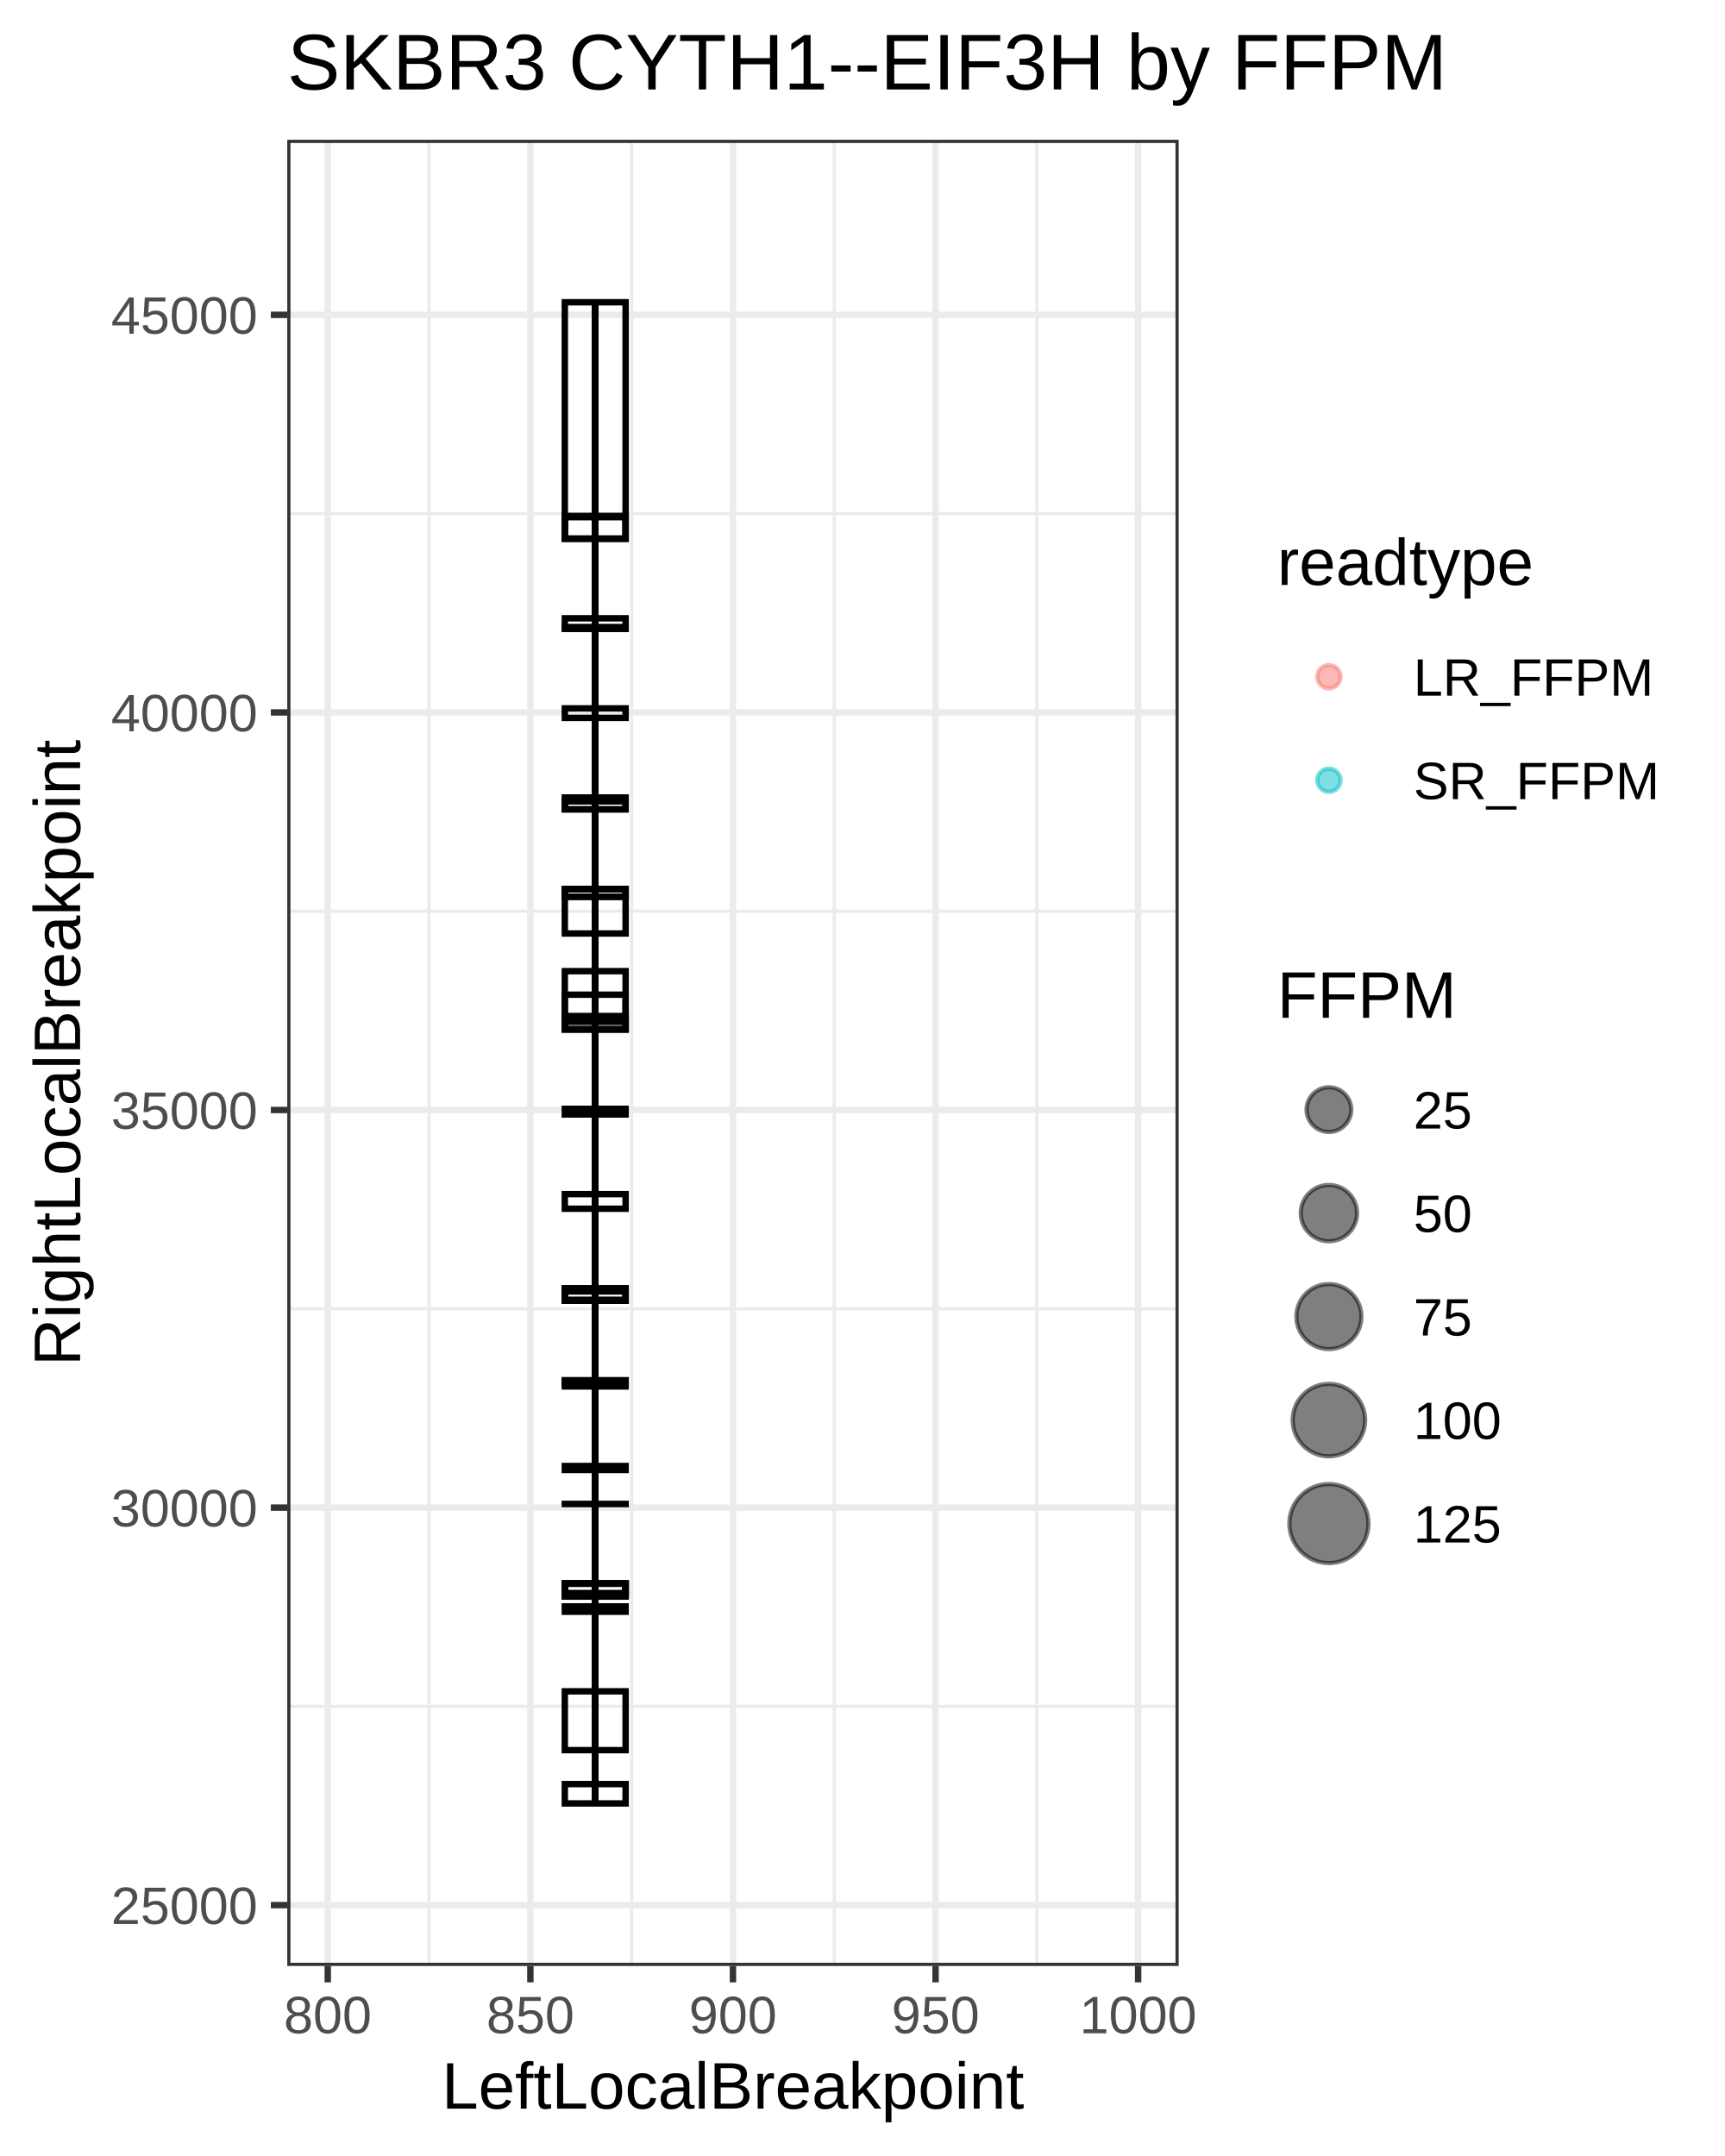
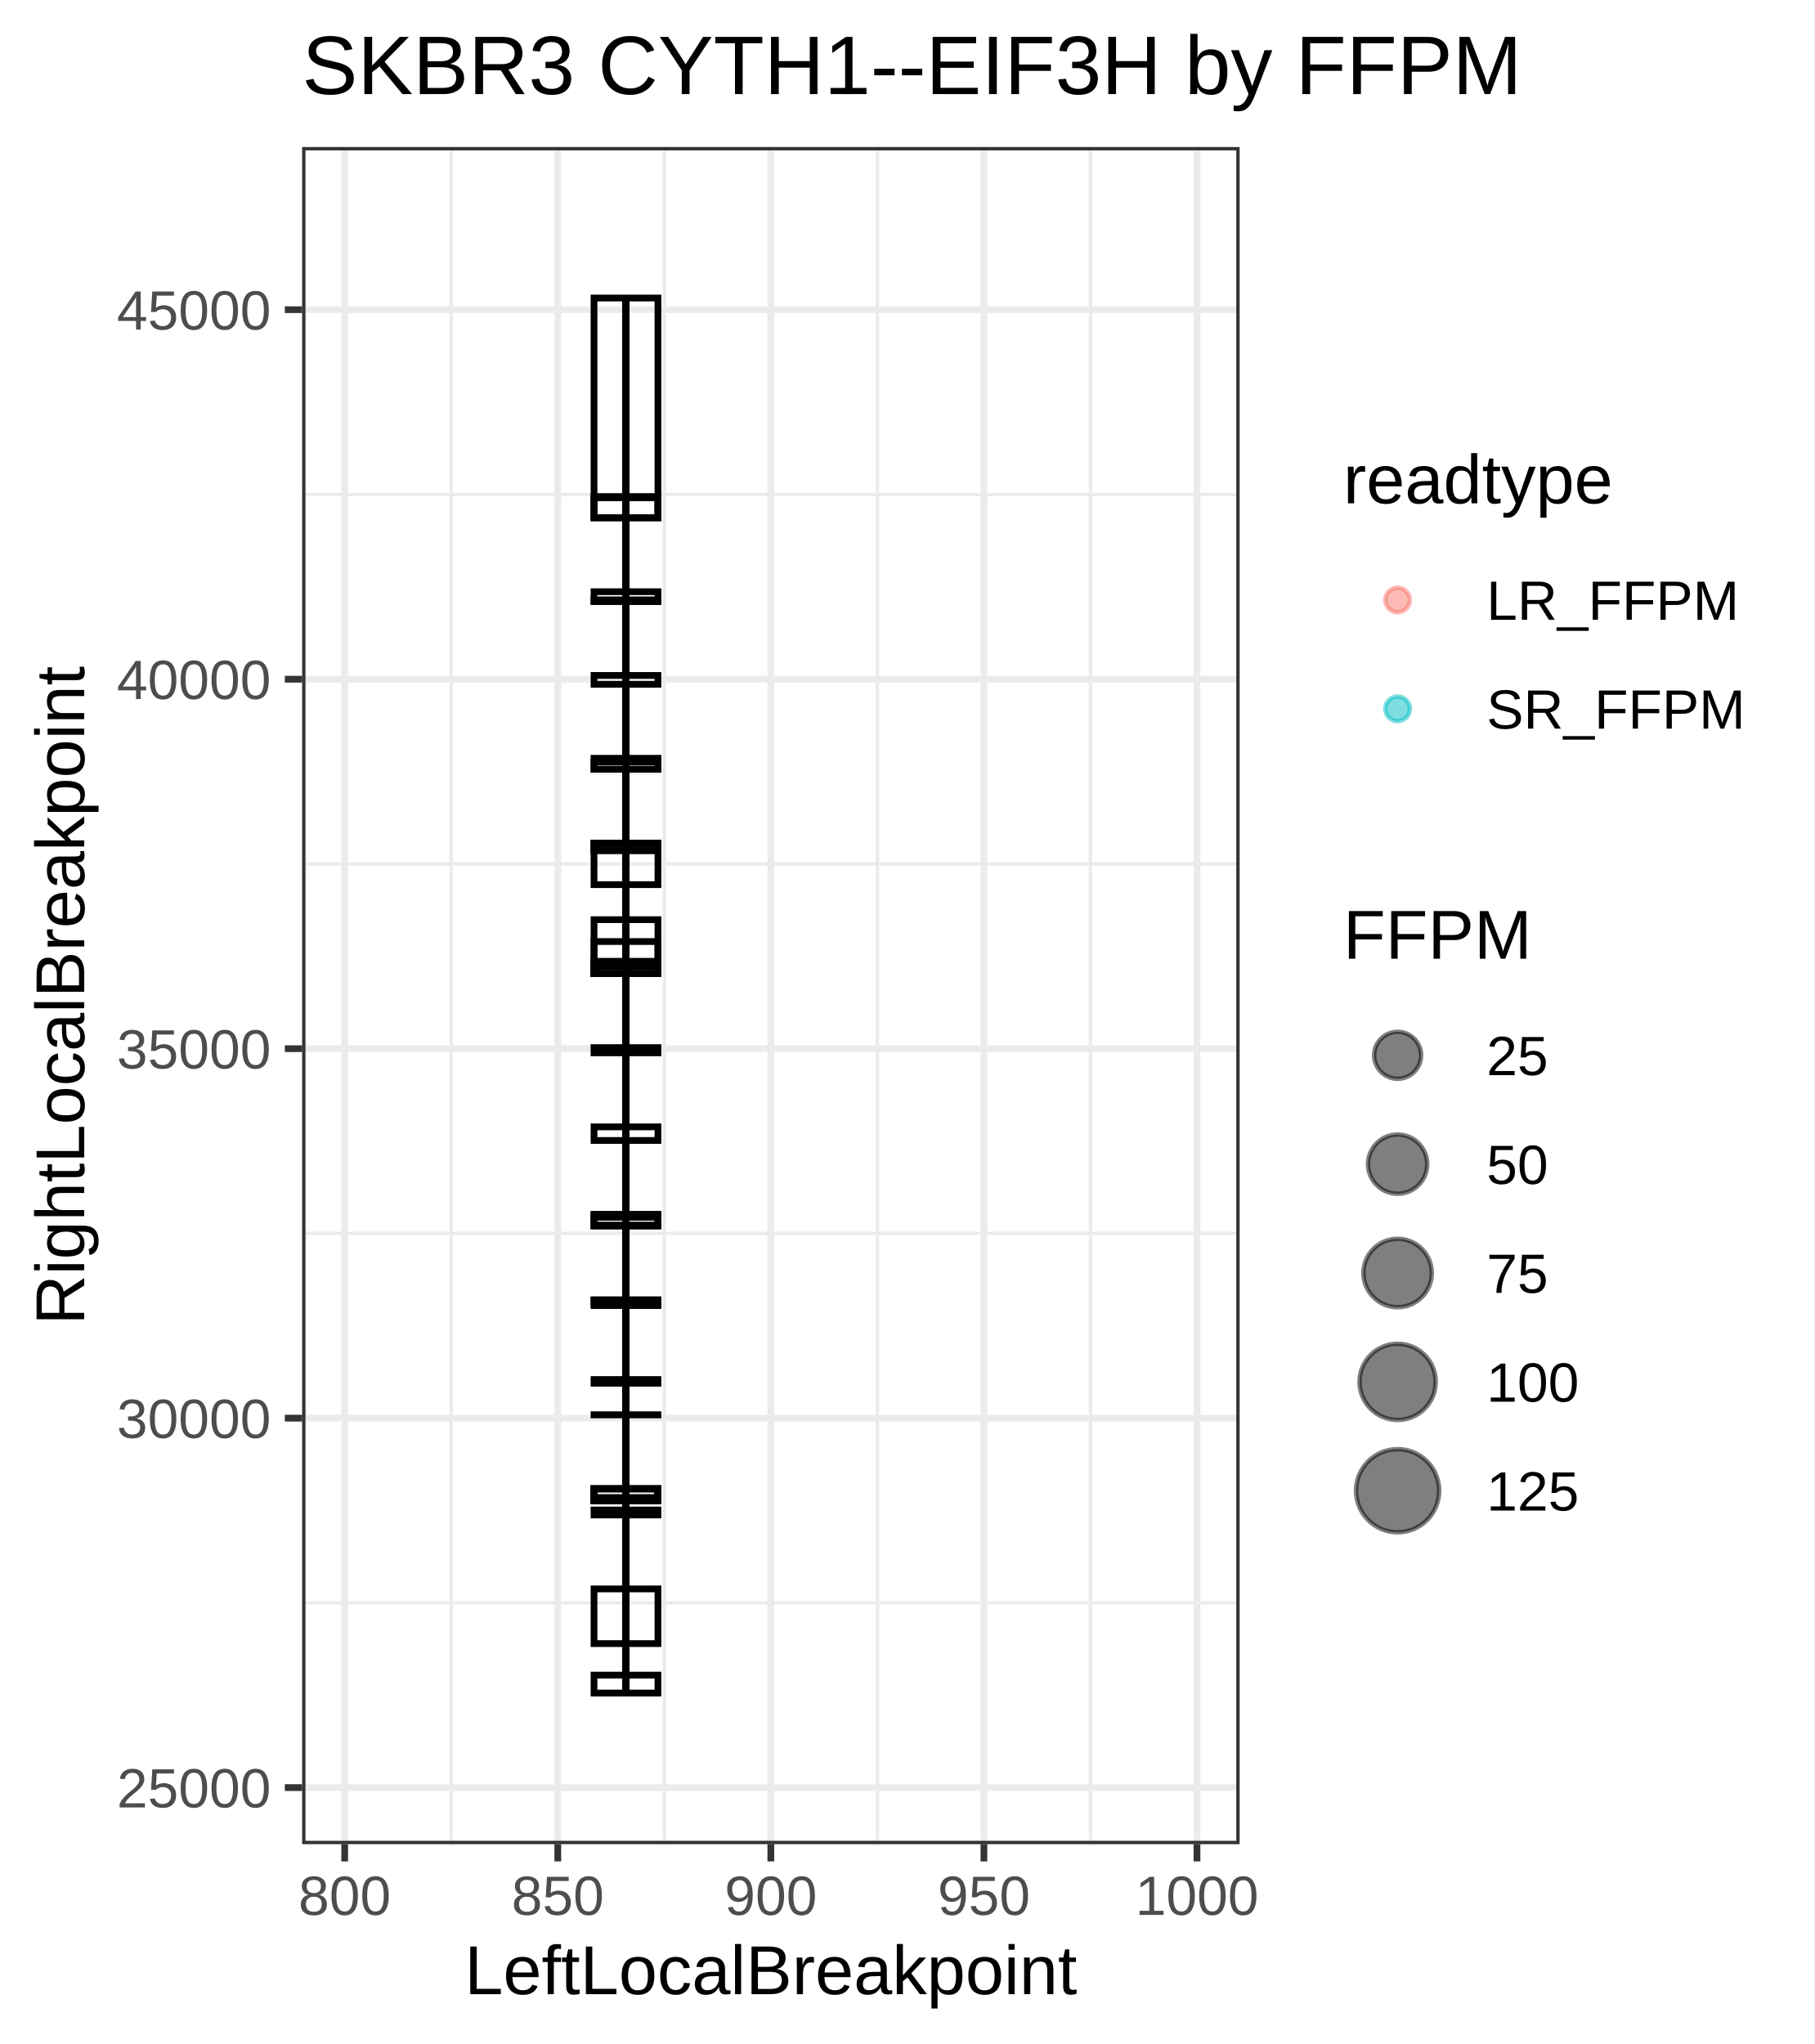
- <svg xmlns="http://www.w3.org/2000/svg" class="svglite" width="288.00pt" height="360.00pt" viewBox="0 0 288.00 360.00">
+ <svg xmlns="http://www.w3.org/2000/svg" class="svglite" width="288.00pt" height="324.47pt" viewBox="0 0 288.00 324.47">
  <defs>
    <style type="text/css">
    .svglite line, .svglite polyline, .svglite polygon, .svglite path, .svglite rect, .svglite circle {
      fill: none;
      stroke: #000000;
      stroke-linecap: round;
      stroke-linejoin: round;
      stroke-miterlimit: 10.00;
    }
    .svglite text {
      white-space: pre;
    }
  </style>
  </defs>
  <rect width="100%" height="100%" style="stroke: none; fill: #FFFFFF;" />
  <defs>
-     <clipPath id="cpMC4wMHwyODguMDB8MC4wMHwzNjAuMDA=">
-       <rect x="0.00" y="0.00" width="288.00" height="360.00" />
+     <clipPath id="cpMC4wMHwyODguMDB8MC4wMHwzMjQuNDc=">
+       <rect x="0.00" y="0.00" width="288.00" height="324.47" />
    </clipPath>
  </defs>
-   <g clip-path="url(#cpMC4wMHwyODguMDB8MC4wMHwzNjAuMDA=)">
-     <rect x="0.00" y="0.00" width="288.00" height="360.00" style="stroke-width: 1.07; stroke: #FFFFFF; fill: #FFFFFF;" />
+   <g clip-path="url(#cpMC4wMHwyODguMDB8MC4wMHwzMjQuNDc=)">
+     <rect x="0.00" y="0.00" width="288.00" height="324.47" style="stroke-width: 1.07; stroke: #FFFFFF; fill: #FFFFFF;" />
  </g>
  <defs>
-     <clipPath id="cpNDcuOTZ8MTk2Ljc5fDIzLjM0fDMyOC4yNw==">
-       <rect x="47.96" y="23.34" width="148.83" height="304.93" />
+     <clipPath id="cpNDcuOTZ8MTk2Ljc5fDIzLjM0fDI5Mi43NA==">
+       <rect x="47.96" y="23.34" width="148.83" height="269.41" />
    </clipPath>
  </defs>
-   <g clip-path="url(#cpNDcuOTZ8MTk2Ljc5fDIzLjM0fDMyOC4yNw==)">
-     <rect x="47.96" y="23.34" width="148.83" height="304.93" style="stroke-width: 1.07; stroke: none; fill: #FFFFFF;" />
-     <polyline points="47.96,284.92 196.79,284.92 " style="stroke-width: 0.53; stroke: #EBEBEB; stroke-linecap: butt;" />
-     <polyline points="47.96,218.53 196.79,218.53 " style="stroke-width: 0.53; stroke: #EBEBEB; stroke-linecap: butt;" />
-     <polyline points="47.96,152.15 196.79,152.15 " style="stroke-width: 0.53; stroke: #EBEBEB; stroke-linecap: butt;" />
-     <polyline points="47.96,85.76 196.79,85.76 " style="stroke-width: 0.53; stroke: #EBEBEB; stroke-linecap: butt;" />
-     <polyline points="71.63,328.27 71.63,23.34 " style="stroke-width: 0.53; stroke: #EBEBEB; stroke-linecap: butt;" />
-     <polyline points="105.46,328.27 105.46,23.34 " style="stroke-width: 0.53; stroke: #EBEBEB; stroke-linecap: butt;" />
-     <polyline points="139.29,328.27 139.29,23.34 " style="stroke-width: 0.53; stroke: #EBEBEB; stroke-linecap: butt;" />
-     <polyline points="173.11,328.27 173.11,23.34 " style="stroke-width: 0.53; stroke: #EBEBEB; stroke-linecap: butt;" />
-     <polyline points="47.96,318.11 196.79,318.11 " style="stroke-width: 1.07; stroke: #EBEBEB; stroke-linecap: butt;" />
-     <polyline points="47.96,251.73 196.79,251.73 " style="stroke-width: 1.07; stroke: #EBEBEB; stroke-linecap: butt;" />
-     <polyline points="47.96,185.34 196.79,185.34 " style="stroke-width: 1.07; stroke: #EBEBEB; stroke-linecap: butt;" />
-     <polyline points="47.96,118.96 196.79,118.96 " style="stroke-width: 1.07; stroke: #EBEBEB; stroke-linecap: butt;" />
-     <polyline points="47.96,52.57 196.79,52.57 " style="stroke-width: 1.07; stroke: #EBEBEB; stroke-linecap: butt;" />
-     <polyline points="54.72,328.27 54.72,23.34 " style="stroke-width: 1.07; stroke: #EBEBEB; stroke-linecap: butt;" />
-     <polyline points="88.55,328.27 88.55,23.34 " style="stroke-width: 1.07; stroke: #EBEBEB; stroke-linecap: butt;" />
-     <polyline points="122.37,328.27 122.37,23.34 " style="stroke-width: 1.07; stroke: #EBEBEB; stroke-linecap: butt;" />
-     <polyline points="156.20,328.27 156.20,23.34 " style="stroke-width: 1.07; stroke: #EBEBEB; stroke-linecap: butt;" />
-     <polyline points="190.02,328.27 190.02,23.34 " style="stroke-width: 1.07; stroke: #EBEBEB; stroke-linecap: butt;" />
-     <rect x="94.30" y="297.90" width="10.15" height="3.23" style="stroke-width: 1.07; stroke-linecap: butt; stroke-linejoin: miter;" />
-     <rect x="94.30" y="282.41" width="10.15" height="9.82" style="stroke-width: 1.07; stroke-linecap: butt; stroke-linejoin: miter;" />
-     <rect x="94.30" y="268.23" width="10.15" height="0.89" style="stroke-width: 1.07; stroke-linecap: butt; stroke-linejoin: miter;" />
-     <rect x="94.30" y="264.43" width="10.15" height="2.16" style="stroke-width: 1.07; stroke-linecap: butt; stroke-linejoin: miter;" />
-     <rect x="94.30" y="264.43" width="10.15" height="2.08" style="stroke-width: 1.07; stroke-linecap: butt; stroke-linejoin: miter;" />
-     <rect x="94.30" y="264.43" width="10.15" height="2.07" style="stroke-width: 1.07; stroke-linecap: butt; stroke-linejoin: miter;" />
-     <rect x="94.30" y="264.43" width="10.15" height="2.06" style="stroke-width: 1.07; stroke-linecap: butt; stroke-linejoin: miter;" />
-     <rect x="94.30" y="264.43" width="10.15" height="1.85" style="stroke-width: 1.07; stroke-linecap: butt; stroke-linejoin: miter;" />
-     <rect x="94.30" y="264.43" width="10.15" height="1.74" style="stroke-width: 1.07; stroke-linecap: butt; stroke-linejoin: miter;" />
-     <rect x="94.30" y="264.43" width="10.15" height="1.57" style="stroke-width: 1.07; stroke-linecap: butt; stroke-linejoin: miter;" />
-     <rect x="94.30" y="251.11" width="10.15" height="0.027" style="stroke-width: 1.07; stroke-linecap: butt; stroke-linejoin: miter;" />
-     <rect x="94.30" y="244.79" width="10.15" height="0.66" style="stroke-width: 1.07; stroke-linecap: butt; stroke-linejoin: miter;" />
-     <rect x="94.30" y="230.48" width="10.15" height="1.02" style="stroke-width: 1.07; stroke-linecap: butt; stroke-linejoin: miter;" />
-     <rect x="94.30" y="230.48" width="10.15" height="0.62" style="stroke-width: 1.07; stroke-linecap: butt; stroke-linejoin: miter;" />
-     <rect x="94.30" y="215.12" width="10.15" height="2.07" style="stroke-width: 1.07; stroke-linecap: butt; stroke-linejoin: miter;" />
-     <rect x="94.30" y="215.64" width="10.15" height="1.55" style="stroke-width: 1.07; stroke-linecap: butt; stroke-linejoin: miter;" />
-     <rect x="94.30" y="215.12" width="10.15" height="1.91" style="stroke-width: 1.07; stroke-linecap: butt; stroke-linejoin: miter;" />
-     <rect x="94.30" y="199.39" width="10.15" height="2.44" style="stroke-width: 1.07; stroke-linecap: butt; stroke-linejoin: miter;" />
-     <rect x="94.30" y="185.15" width="10.15" height="0.94" style="stroke-width: 1.07; stroke-linecap: butt; stroke-linejoin: miter;" />
-     <rect x="94.30" y="169.65" width="10.15" height="2.22" style="stroke-width: 1.07; stroke-linecap: butt; stroke-linejoin: miter;" />
-     <rect x="94.30" y="162.16" width="10.15" height="9.71" style="stroke-width: 1.07; stroke-linecap: butt; stroke-linejoin: miter;" />
-     <rect x="94.30" y="166.09" width="10.15" height="5.78" style="stroke-width: 1.07; stroke-linecap: butt; stroke-linejoin: miter;" />
-     <rect x="94.30" y="169.90" width="10.15" height="1.96" style="stroke-width: 1.07; stroke-linecap: butt; stroke-linejoin: miter;" />
-     <rect x="94.30" y="170.62" width="10.15" height="1.25" style="stroke-width: 1.07; stroke-linecap: butt; stroke-linejoin: miter;" />
-     <rect x="94.30" y="148.43" width="10.15" height="7.44" style="stroke-width: 1.07; stroke-linecap: butt; stroke-linejoin: miter;" />
-     <rect x="94.30" y="148.43" width="10.15" height="1.31" style="stroke-width: 1.07; stroke-linecap: butt; stroke-linejoin: miter;" />
-     <rect x="94.30" y="148.50" width="10.15" height="1.25" style="stroke-width: 1.07; stroke-linecap: butt; stroke-linejoin: miter;" />
-     <rect x="94.30" y="133.16" width="10.15" height="1.98" style="stroke-width: 1.07; stroke-linecap: butt; stroke-linejoin: miter;" />
-     <rect x="94.30" y="133.81" width="10.15" height="1.33" style="stroke-width: 1.07; stroke-linecap: butt; stroke-linejoin: miter;" />
-     <rect x="94.30" y="118.28" width="10.15" height="1.59" style="stroke-width: 1.07; stroke-linecap: butt; stroke-linejoin: miter;" />
-     <rect x="94.30" y="103.24" width="10.15" height="1.75" style="stroke-width: 1.07; stroke-linecap: butt; stroke-linejoin: miter;" />
-     <rect x="94.30" y="104.70" width="10.15" height="0.29" style="stroke-width: 1.07; stroke-linecap: butt; stroke-linejoin: miter;" />
-     <rect x="94.30" y="50.47" width="10.15" height="39.47" style="stroke-width: 1.07; stroke-linecap: butt; stroke-linejoin: miter;" />
-     <rect x="94.30" y="86.36" width="10.15" height="3.58" style="stroke-width: 1.07; stroke-linecap: butt; stroke-linejoin: miter;" />
-     <rect x="94.30" y="86.15" width="10.15" height="3.80" style="stroke-width: 1.07; stroke-linecap: butt; stroke-linejoin: miter;" />
-     <line x1="99.37" y1="301.13" x2="99.37" y2="50.47" style="stroke-width: 1.07; stroke: #000000; stroke-opacity: 0.50; stroke-linecap: butt;" />
-     <line x1="99.37" y1="301.13" x2="99.37" y2="50.47" style="stroke-width: 1.07; stroke: #000000; stroke-opacity: 0.50; stroke-linecap: butt;" />
-     <line x1="99.37" y1="301.13" x2="99.37" y2="50.47" style="stroke-width: 1.07; stroke: #000000; stroke-opacity: 0.50; stroke-linecap: butt;" />
-     <line x1="99.37" y1="301.13" x2="99.37" y2="50.47" style="stroke-width: 1.07; stroke: #000000; stroke-opacity: 0.50; stroke-linecap: butt;" />
-     <line x1="99.37" y1="301.13" x2="99.37" y2="50.47" style="stroke-width: 1.07; stroke: #000000; stroke-opacity: 0.50; stroke-linecap: butt;" />
-     <line x1="99.37" y1="301.13" x2="99.37" y2="50.47" style="stroke-width: 1.07; stroke: #000000; stroke-opacity: 0.50; stroke-linecap: butt;" />
-     <line x1="99.37" y1="301.13" x2="99.37" y2="50.47" style="stroke-width: 1.07; stroke: #000000; stroke-opacity: 0.50; stroke-linecap: butt;" />
-     <line x1="99.37" y1="301.13" x2="99.37" y2="50.47" style="stroke-width: 1.07; stroke: #000000; stroke-opacity: 0.50; stroke-linecap: butt;" />
-     <line x1="99.37" y1="301.13" x2="99.37" y2="50.47" style="stroke-width: 1.07; stroke: #000000; stroke-opacity: 0.50; stroke-linecap: butt;" />
-     <line x1="99.37" y1="301.13" x2="99.37" y2="50.47" style="stroke-width: 1.07; stroke: #000000; stroke-opacity: 0.50; stroke-linecap: butt;" />
-     <line x1="99.37" y1="301.13" x2="99.37" y2="50.47" style="stroke-width: 1.07; stroke: #000000; stroke-opacity: 0.50; stroke-linecap: butt;" />
-     <line x1="99.37" y1="301.13" x2="99.37" y2="50.47" style="stroke-width: 1.07; stroke: #000000; stroke-opacity: 0.50; stroke-linecap: butt;" />
-     <line x1="99.37" y1="301.13" x2="99.37" y2="50.47" style="stroke-width: 1.07; stroke: #000000; stroke-opacity: 0.50; stroke-linecap: butt;" />
-     <line x1="99.37" y1="301.13" x2="99.37" y2="50.47" style="stroke-width: 1.07; stroke: #000000; stroke-opacity: 0.50; stroke-linecap: butt;" />
-     <line x1="99.37" y1="301.13" x2="99.37" y2="50.47" style="stroke-width: 1.07; stroke: #000000; stroke-opacity: 0.50; stroke-linecap: butt;" />
-     <line x1="99.37" y1="301.13" x2="99.37" y2="50.47" style="stroke-width: 1.07; stroke: #000000; stroke-opacity: 0.50; stroke-linecap: butt;" />
-     <line x1="99.37" y1="301.13" x2="99.37" y2="50.47" style="stroke-width: 1.07; stroke: #000000; stroke-opacity: 0.50; stroke-linecap: butt;" />
-     <line x1="99.37" y1="301.13" x2="99.37" y2="50.47" style="stroke-width: 1.07; stroke: #000000; stroke-opacity: 0.50; stroke-linecap: butt;" />
-     <line x1="99.37" y1="301.13" x2="99.37" y2="50.47" style="stroke-width: 1.07; stroke: #000000; stroke-opacity: 0.50; stroke-linecap: butt;" />
-     <line x1="99.37" y1="301.13" x2="99.37" y2="50.47" style="stroke-width: 1.07; stroke: #000000; stroke-opacity: 0.50; stroke-linecap: butt;" />
-     <line x1="99.37" y1="301.13" x2="99.37" y2="50.47" style="stroke-width: 1.07; stroke: #000000; stroke-opacity: 0.50; stroke-linecap: butt;" />
-     <line x1="99.37" y1="301.13" x2="99.37" y2="50.47" style="stroke-width: 1.07; stroke: #000000; stroke-opacity: 0.50; stroke-linecap: butt;" />
-     <line x1="99.37" y1="301.13" x2="99.37" y2="50.47" style="stroke-width: 1.07; stroke: #000000; stroke-opacity: 0.50; stroke-linecap: butt;" />
-     <line x1="99.37" y1="301.13" x2="99.37" y2="50.47" style="stroke-width: 1.07; stroke: #000000; stroke-opacity: 0.50; stroke-linecap: butt;" />
-     <line x1="99.37" y1="301.13" x2="99.37" y2="50.47" style="stroke-width: 1.07; stroke: #000000; stroke-opacity: 0.50; stroke-linecap: butt;" />
-     <line x1="99.37" y1="301.13" x2="99.37" y2="50.47" style="stroke-width: 1.07; stroke: #000000; stroke-opacity: 0.50; stroke-linecap: butt;" />
-     <line x1="99.37" y1="301.13" x2="99.37" y2="50.47" style="stroke-width: 1.07; stroke: #000000; stroke-opacity: 0.50; stroke-linecap: butt;" />
-     <line x1="99.37" y1="301.13" x2="99.37" y2="50.47" style="stroke-width: 1.07; stroke: #000000; stroke-opacity: 0.50; stroke-linecap: butt;" />
-     <line x1="99.37" y1="301.13" x2="99.37" y2="50.47" style="stroke-width: 1.07; stroke: #000000; stroke-opacity: 0.50; stroke-linecap: butt;" />
-     <line x1="99.37" y1="301.13" x2="99.37" y2="50.47" style="stroke-width: 1.07; stroke: #000000; stroke-opacity: 0.50; stroke-linecap: butt;" />
-     <line x1="99.37" y1="301.13" x2="99.37" y2="50.47" style="stroke-width: 1.07; stroke: #000000; stroke-opacity: 0.50; stroke-linecap: butt;" />
-     <line x1="99.37" y1="301.13" x2="99.37" y2="50.47" style="stroke-width: 1.07; stroke: #000000; stroke-opacity: 0.50; stroke-linecap: butt;" />
-     <line x1="99.37" y1="301.13" x2="99.37" y2="50.47" style="stroke-width: 1.07; stroke: #000000; stroke-opacity: 0.50; stroke-linecap: butt;" />
-     <line x1="99.37" y1="301.13" x2="99.37" y2="50.47" style="stroke-width: 1.07; stroke: #000000; stroke-opacity: 0.50; stroke-linecap: butt;" />
-     <line x1="99.37" y1="301.13" x2="99.37" y2="50.47" style="stroke-width: 1.07; stroke: #000000; stroke-opacity: 0.50; stroke-linecap: butt;" />
-     <rect x="47.96" y="23.34" width="148.83" height="304.93" style="stroke-width: 1.07; stroke: #333333;" />
+   <g clip-path="url(#cpNDcuOTZ8MTk2Ljc5fDIzLjM0fDI5Mi43NA==)">
+     <rect x="47.96" y="23.34" width="148.83" height="269.41" style="stroke-width: 1.07; stroke: none; fill: #FFFFFF;" />
+     <polyline points="47.96,254.44 196.79,254.44 " style="stroke-width: 0.53; stroke: #EBEBEB; stroke-linecap: butt;" />
+     <polyline points="47.96,195.79 196.79,195.79 " style="stroke-width: 0.53; stroke: #EBEBEB; stroke-linecap: butt;" />
+     <polyline points="47.96,137.14 196.79,137.14 " style="stroke-width: 0.53; stroke: #EBEBEB; stroke-linecap: butt;" />
+     <polyline points="47.96,78.49 196.79,78.49 " style="stroke-width: 0.53; stroke: #EBEBEB; stroke-linecap: butt;" />
+     <polyline points="71.63,292.74 71.63,23.34 " style="stroke-width: 0.53; stroke: #EBEBEB; stroke-linecap: butt;" />
+     <polyline points="105.46,292.74 105.46,23.34 " style="stroke-width: 0.53; stroke: #EBEBEB; stroke-linecap: butt;" />
+     <polyline points="139.29,292.74 139.29,23.34 " style="stroke-width: 0.53; stroke: #EBEBEB; stroke-linecap: butt;" />
+     <polyline points="173.11,292.74 173.11,23.34 " style="stroke-width: 0.53; stroke: #EBEBEB; stroke-linecap: butt;" />
+     <polyline points="47.96,283.77 196.79,283.77 " style="stroke-width: 1.07; stroke: #EBEBEB; stroke-linecap: butt;" />
+     <polyline points="47.96,225.12 196.79,225.12 " style="stroke-width: 1.07; stroke: #EBEBEB; stroke-linecap: butt;" />
+     <polyline points="47.96,166.47 196.79,166.47 " style="stroke-width: 1.07; stroke: #EBEBEB; stroke-linecap: butt;" />
+     <polyline points="47.96,107.82 196.79,107.82 " style="stroke-width: 1.07; stroke: #EBEBEB; stroke-linecap: butt;" />
+     <polyline points="47.96,49.16 196.79,49.16 " style="stroke-width: 1.07; stroke: #EBEBEB; stroke-linecap: butt;" />
+     <polyline points="54.72,292.74 54.72,23.34 " style="stroke-width: 1.07; stroke: #EBEBEB; stroke-linecap: butt;" />
+     <polyline points="88.55,292.74 88.55,23.34 " style="stroke-width: 1.07; stroke: #EBEBEB; stroke-linecap: butt;" />
+     <polyline points="122.37,292.74 122.37,23.34 " style="stroke-width: 1.07; stroke: #EBEBEB; stroke-linecap: butt;" />
+     <polyline points="156.20,292.74 156.20,23.34 " style="stroke-width: 1.07; stroke: #EBEBEB; stroke-linecap: butt;" />
+     <polyline points="190.02,292.74 190.02,23.34 " style="stroke-width: 1.07; stroke: #EBEBEB; stroke-linecap: butt;" />
+     <rect x="94.30" y="265.91" width="10.15" height="2.85" style="stroke-width: 1.07; stroke-linecap: butt; stroke-linejoin: miter;" />
+     <rect x="94.30" y="252.23" width="10.15" height="8.68" style="stroke-width: 1.07; stroke-linecap: butt; stroke-linejoin: miter;" />
+     <rect x="94.30" y="239.70" width="10.15" height="0.79" style="stroke-width: 1.07; stroke-linecap: butt; stroke-linejoin: miter;" />
+     <rect x="94.30" y="236.34" width="10.15" height="1.91" style="stroke-width: 1.07; stroke-linecap: butt; stroke-linejoin: miter;" />
+     <rect x="94.30" y="236.34" width="10.15" height="1.84" style="stroke-width: 1.07; stroke-linecap: butt; stroke-linejoin: miter;" />
+     <rect x="94.30" y="236.34" width="10.15" height="1.83" style="stroke-width: 1.07; stroke-linecap: butt; stroke-linejoin: miter;" />
+     <rect x="94.30" y="236.34" width="10.15" height="1.82" style="stroke-width: 1.07; stroke-linecap: butt; stroke-linejoin: miter;" />
+     <rect x="94.30" y="236.34" width="10.15" height="1.63" style="stroke-width: 1.07; stroke-linecap: butt; stroke-linejoin: miter;" />
+     <rect x="94.30" y="236.34" width="10.15" height="1.54" style="stroke-width: 1.07; stroke-linecap: butt; stroke-linejoin: miter;" />
+     <rect x="94.30" y="236.34" width="10.15" height="1.38" style="stroke-width: 1.07; stroke-linecap: butt; stroke-linejoin: miter;" />
+     <rect x="94.30" y="224.58" width="10.15" height="0.023" style="stroke-width: 1.07; stroke-linecap: butt; stroke-linejoin: miter;" />
+     <rect x="94.30" y="218.99" width="10.15" height="0.59" style="stroke-width: 1.07; stroke-linecap: butt; stroke-linejoin: miter;" />
+     <rect x="94.30" y="206.35" width="10.15" height="0.90" style="stroke-width: 1.07; stroke-linecap: butt; stroke-linejoin: miter;" />
+     <rect x="94.30" y="206.35" width="10.15" height="0.55" style="stroke-width: 1.07; stroke-linecap: butt; stroke-linejoin: miter;" />
+     <rect x="94.30" y="192.78" width="10.15" height="1.83" style="stroke-width: 1.07; stroke-linecap: butt; stroke-linejoin: miter;" />
+     <rect x="94.30" y="193.23" width="10.15" height="1.37" style="stroke-width: 1.07; stroke-linecap: butt; stroke-linejoin: miter;" />
+     <rect x="94.30" y="192.78" width="10.15" height="1.69" style="stroke-width: 1.07; stroke-linecap: butt; stroke-linejoin: miter;" />
+     <rect x="94.30" y="178.88" width="10.15" height="2.16" style="stroke-width: 1.07; stroke-linecap: butt; stroke-linejoin: miter;" />
+     <rect x="94.30" y="166.30" width="10.15" height="0.83" style="stroke-width: 1.07; stroke-linecap: butt; stroke-linejoin: miter;" />
+     <rect x="94.30" y="152.60" width="10.15" height="1.96" style="stroke-width: 1.07; stroke-linecap: butt; stroke-linejoin: miter;" />
+     <rect x="94.30" y="145.99" width="10.15" height="8.57" style="stroke-width: 1.07; stroke-linecap: butt; stroke-linejoin: miter;" />
+     <rect x="94.30" y="149.46" width="10.15" height="5.10" style="stroke-width: 1.07; stroke-linecap: butt; stroke-linejoin: miter;" />
+     <rect x="94.30" y="152.82" width="10.15" height="1.74" style="stroke-width: 1.07; stroke-linecap: butt; stroke-linejoin: miter;" />
+     <rect x="94.30" y="153.46" width="10.15" height="1.10" style="stroke-width: 1.07; stroke-linecap: butt; stroke-linejoin: miter;" />
+     <rect x="94.30" y="133.86" width="10.15" height="6.57" style="stroke-width: 1.07; stroke-linecap: butt; stroke-linejoin: miter;" />
+     <rect x="94.30" y="133.86" width="10.15" height="1.16" style="stroke-width: 1.07; stroke-linecap: butt; stroke-linejoin: miter;" />
+     <rect x="94.30" y="133.92" width="10.15" height="1.10" style="stroke-width: 1.07; stroke-linecap: butt; stroke-linejoin: miter;" />
+     <rect x="94.30" y="120.37" width="10.15" height="1.75" style="stroke-width: 1.07; stroke-linecap: butt; stroke-linejoin: miter;" />
+     <rect x="94.30" y="120.94" width="10.15" height="1.17" style="stroke-width: 1.07; stroke-linecap: butt; stroke-linejoin: miter;" />
+     <rect x="94.30" y="107.22" width="10.15" height="1.41" style="stroke-width: 1.07; stroke-linecap: butt; stroke-linejoin: miter;" />
+     <rect x="94.30" y="93.93" width="10.15" height="1.55" style="stroke-width: 1.07; stroke-linecap: butt; stroke-linejoin: miter;" />
+     <rect x="94.30" y="95.22" width="10.15" height="0.26" style="stroke-width: 1.07; stroke-linecap: butt; stroke-linejoin: miter;" />
+     <rect x="94.30" y="47.31" width="10.15" height="34.87" style="stroke-width: 1.07; stroke-linecap: butt; stroke-linejoin: miter;" />
+     <rect x="94.30" y="79.02" width="10.15" height="3.17" style="stroke-width: 1.07; stroke-linecap: butt; stroke-linejoin: miter;" />
+     <rect x="94.30" y="78.83" width="10.15" height="3.35" style="stroke-width: 1.07; stroke-linecap: butt; stroke-linejoin: miter;" />
+     <line x1="99.37" y1="268.76" x2="99.37" y2="47.31" style="stroke-width: 1.07; stroke: #000000; stroke-opacity: 0.50; stroke-linecap: butt;" />
+     <line x1="99.37" y1="268.76" x2="99.37" y2="47.31" style="stroke-width: 1.07; stroke: #000000; stroke-opacity: 0.50; stroke-linecap: butt;" />
+     <line x1="99.37" y1="268.76" x2="99.37" y2="47.31" style="stroke-width: 1.07; stroke: #000000; stroke-opacity: 0.50; stroke-linecap: butt;" />
+     <line x1="99.37" y1="268.76" x2="99.37" y2="47.31" style="stroke-width: 1.07; stroke: #000000; stroke-opacity: 0.50; stroke-linecap: butt;" />
+     <line x1="99.37" y1="268.76" x2="99.37" y2="47.31" style="stroke-width: 1.07; stroke: #000000; stroke-opacity: 0.50; stroke-linecap: butt;" />
+     <line x1="99.37" y1="268.76" x2="99.37" y2="47.31" style="stroke-width: 1.07; stroke: #000000; stroke-opacity: 0.50; stroke-linecap: butt;" />
+     <line x1="99.37" y1="268.76" x2="99.37" y2="47.31" style="stroke-width: 1.07; stroke: #000000; stroke-opacity: 0.50; stroke-linecap: butt;" />
+     <line x1="99.37" y1="268.76" x2="99.37" y2="47.31" style="stroke-width: 1.07; stroke: #000000; stroke-opacity: 0.50; stroke-linecap: butt;" />
+     <line x1="99.37" y1="268.76" x2="99.37" y2="47.31" style="stroke-width: 1.07; stroke: #000000; stroke-opacity: 0.50; stroke-linecap: butt;" />
+     <line x1="99.37" y1="268.76" x2="99.37" y2="47.31" style="stroke-width: 1.07; stroke: #000000; stroke-opacity: 0.50; stroke-linecap: butt;" />
+     <line x1="99.37" y1="268.76" x2="99.37" y2="47.31" style="stroke-width: 1.07; stroke: #000000; stroke-opacity: 0.50; stroke-linecap: butt;" />
+     <line x1="99.37" y1="268.76" x2="99.37" y2="47.31" style="stroke-width: 1.07; stroke: #000000; stroke-opacity: 0.50; stroke-linecap: butt;" />
+     <line x1="99.37" y1="268.76" x2="99.37" y2="47.31" style="stroke-width: 1.07; stroke: #000000; stroke-opacity: 0.50; stroke-linecap: butt;" />
+     <line x1="99.37" y1="268.76" x2="99.37" y2="47.31" style="stroke-width: 1.07; stroke: #000000; stroke-opacity: 0.50; stroke-linecap: butt;" />
+     <line x1="99.37" y1="268.76" x2="99.37" y2="47.31" style="stroke-width: 1.07; stroke: #000000; stroke-opacity: 0.50; stroke-linecap: butt;" />
+     <line x1="99.37" y1="268.76" x2="99.37" y2="47.31" style="stroke-width: 1.07; stroke: #000000; stroke-opacity: 0.50; stroke-linecap: butt;" />
+     <line x1="99.37" y1="268.76" x2="99.37" y2="47.31" style="stroke-width: 1.07; stroke: #000000; stroke-opacity: 0.50; stroke-linecap: butt;" />
+     <line x1="99.37" y1="268.76" x2="99.37" y2="47.31" style="stroke-width: 1.07; stroke: #000000; stroke-opacity: 0.50; stroke-linecap: butt;" />
+     <line x1="99.37" y1="268.76" x2="99.37" y2="47.31" style="stroke-width: 1.07; stroke: #000000; stroke-opacity: 0.50; stroke-linecap: butt;" />
+     <line x1="99.37" y1="268.76" x2="99.37" y2="47.31" style="stroke-width: 1.07; stroke: #000000; stroke-opacity: 0.50; stroke-linecap: butt;" />
+     <line x1="99.37" y1="268.76" x2="99.37" y2="47.31" style="stroke-width: 1.07; stroke: #000000; stroke-opacity: 0.50; stroke-linecap: butt;" />
+     <line x1="99.37" y1="268.76" x2="99.37" y2="47.31" style="stroke-width: 1.07; stroke: #000000; stroke-opacity: 0.50; stroke-linecap: butt;" />
+     <line x1="99.37" y1="268.76" x2="99.37" y2="47.31" style="stroke-width: 1.07; stroke: #000000; stroke-opacity: 0.50; stroke-linecap: butt;" />
+     <line x1="99.37" y1="268.76" x2="99.37" y2="47.31" style="stroke-width: 1.07; stroke: #000000; stroke-opacity: 0.50; stroke-linecap: butt;" />
+     <line x1="99.37" y1="268.76" x2="99.37" y2="47.31" style="stroke-width: 1.07; stroke: #000000; stroke-opacity: 0.50; stroke-linecap: butt;" />
+     <line x1="99.37" y1="268.76" x2="99.37" y2="47.31" style="stroke-width: 1.07; stroke: #000000; stroke-opacity: 0.50; stroke-linecap: butt;" />
+     <line x1="99.37" y1="268.76" x2="99.37" y2="47.31" style="stroke-width: 1.07; stroke: #000000; stroke-opacity: 0.50; stroke-linecap: butt;" />
+     <line x1="99.37" y1="268.76" x2="99.37" y2="47.31" style="stroke-width: 1.07; stroke: #000000; stroke-opacity: 0.50; stroke-linecap: butt;" />
+     <line x1="99.37" y1="268.76" x2="99.37" y2="47.31" style="stroke-width: 1.07; stroke: #000000; stroke-opacity: 0.50; stroke-linecap: butt;" />
+     <line x1="99.37" y1="268.76" x2="99.37" y2="47.31" style="stroke-width: 1.07; stroke: #000000; stroke-opacity: 0.50; stroke-linecap: butt;" />
+     <line x1="99.37" y1="268.76" x2="99.37" y2="47.31" style="stroke-width: 1.07; stroke: #000000; stroke-opacity: 0.50; stroke-linecap: butt;" />
+     <line x1="99.37" y1="268.76" x2="99.37" y2="47.31" style="stroke-width: 1.07; stroke: #000000; stroke-opacity: 0.50; stroke-linecap: butt;" />
+     <line x1="99.37" y1="268.76" x2="99.37" y2="47.31" style="stroke-width: 1.07; stroke: #000000; stroke-opacity: 0.50; stroke-linecap: butt;" />
+     <line x1="99.37" y1="268.76" x2="99.37" y2="47.31" style="stroke-width: 1.07; stroke: #000000; stroke-opacity: 0.50; stroke-linecap: butt;" />
+     <line x1="99.37" y1="268.76" x2="99.37" y2="47.31" style="stroke-width: 1.07; stroke: #000000; stroke-opacity: 0.50; stroke-linecap: butt;" />
+     <rect x="47.96" y="23.34" width="148.83" height="269.41" style="stroke-width: 1.07; stroke: #333333;" />
  </g>
-   <g clip-path="url(#cpMC4wMHwyODguMDB8MC4wMHwzNjAuMDA=)">
-     <text x="43.02" y="321.26" text-anchor="end" style="font-size: 8.80px;fill: #4D4D4D; font-family: &quot;Arial&quot;;" textLength="24.48px" lengthAdjust="spacingAndGlyphs">25000</text>
-     <text x="43.02" y="254.88" text-anchor="end" style="font-size: 8.80px;fill: #4D4D4D; font-family: &quot;Arial&quot;;" textLength="24.48px" lengthAdjust="spacingAndGlyphs">30000</text>
-     <text x="43.02" y="188.49" text-anchor="end" style="font-size: 8.80px;fill: #4D4D4D; font-family: &quot;Arial&quot;;" textLength="24.48px" lengthAdjust="spacingAndGlyphs">35000</text>
-     <text x="43.02" y="122.11" text-anchor="end" style="font-size: 8.80px;fill: #4D4D4D; font-family: &quot;Arial&quot;;" textLength="24.48px" lengthAdjust="spacingAndGlyphs">40000</text>
-     <text x="43.02" y="55.72" text-anchor="end" style="font-size: 8.80px;fill: #4D4D4D; font-family: &quot;Arial&quot;;" textLength="24.48px" lengthAdjust="spacingAndGlyphs">45000</text>
-     <polyline points="45.22,318.11 47.96,318.11 " style="stroke-width: 1.07; stroke: #333333; stroke-linecap: butt;" />
-     <polyline points="45.22,251.73 47.96,251.73 " style="stroke-width: 1.07; stroke: #333333; stroke-linecap: butt;" />
-     <polyline points="45.22,185.34 47.96,185.34 " style="stroke-width: 1.07; stroke: #333333; stroke-linecap: butt;" />
-     <polyline points="45.22,118.96 47.96,118.96 " style="stroke-width: 1.07; stroke: #333333; stroke-linecap: butt;" />
-     <polyline points="45.22,52.57 47.96,52.57 " style="stroke-width: 1.07; stroke: #333333; stroke-linecap: butt;" />
-     <polyline points="54.72,331.01 54.72,328.27 " style="stroke-width: 1.07; stroke: #333333; stroke-linecap: butt;" />
-     <polyline points="88.55,331.01 88.55,328.27 " style="stroke-width: 1.07; stroke: #333333; stroke-linecap: butt;" />
-     <polyline points="122.37,331.01 122.37,328.27 " style="stroke-width: 1.07; stroke: #333333; stroke-linecap: butt;" />
-     <polyline points="156.20,331.01 156.20,328.27 " style="stroke-width: 1.07; stroke: #333333; stroke-linecap: butt;" />
-     <polyline points="190.02,331.01 190.02,328.27 " style="stroke-width: 1.07; stroke: #333333; stroke-linecap: butt;" />
-     <text x="54.72" y="339.50" text-anchor="middle" style="font-size: 8.80px;fill: #4D4D4D; font-family: &quot;Arial&quot;;" textLength="14.69px" lengthAdjust="spacingAndGlyphs">800</text>
-     <text x="88.55" y="339.50" text-anchor="middle" style="font-size: 8.80px;fill: #4D4D4D; font-family: &quot;Arial&quot;;" textLength="14.69px" lengthAdjust="spacingAndGlyphs">850</text>
-     <text x="122.37" y="339.50" text-anchor="middle" style="font-size: 8.80px;fill: #4D4D4D; font-family: &quot;Arial&quot;;" textLength="14.69px" lengthAdjust="spacingAndGlyphs">900</text>
-     <text x="156.20" y="339.50" text-anchor="middle" style="font-size: 8.80px;fill: #4D4D4D; font-family: &quot;Arial&quot;;" textLength="14.69px" lengthAdjust="spacingAndGlyphs">950</text>
-     <text x="190.02" y="339.50" text-anchor="middle" style="font-size: 8.80px;fill: #4D4D4D; font-family: &quot;Arial&quot;;" textLength="19.58px" lengthAdjust="spacingAndGlyphs">1000</text>
-     <text x="122.37" y="352.09" text-anchor="middle" style="font-size: 11.00px; font-family: &quot;Arial&quot;;" textLength="97.24px" lengthAdjust="spacingAndGlyphs">LeftLocalBreakpoint</text>
-     <text transform="translate(13.37,175.80) rotate(-90)" text-anchor="middle" style="font-size: 11.00px; font-family: &quot;Arial&quot;;" textLength="104.57px" lengthAdjust="spacingAndGlyphs">RightLocalBreakpoint</text>
-     <rect x="207.75" y="83.08" width="74.77" height="61.32" style="stroke-width: 1.07; stroke: none; fill: #FFFFFF;" />
-     <text x="213.23" y="97.67" style="font-size: 11.00px; font-family: &quot;Arial&quot;;" textLength="42.82px" lengthAdjust="spacingAndGlyphs">readtype</text>
-     <rect x="213.23" y="104.36" width="17.28" height="17.28" style="stroke-width: 1.07; stroke: none; fill: #FFFFFF;" />
-     <circle cx="221.87" cy="113.00" r="1.95" style="stroke-width: 0.71; stroke: #F8766D; stroke-opacity: 0.50; fill: #F8766D; fill-opacity: 0.50;" />
-     <rect x="213.23" y="121.64" width="17.28" height="17.28" style="stroke-width: 1.07; stroke: none; fill: #FFFFFF;" />
-     <circle cx="221.87" cy="130.28" r="1.95" style="stroke-width: 0.71; stroke: #00BFC4; stroke-opacity: 0.50; fill: #00BFC4; fill-opacity: 0.50;" />
-     <text x="235.99" y="116.16" style="font-size: 8.80px; font-family: &quot;Arial&quot;;" textLength="40.08px" lengthAdjust="spacingAndGlyphs">LR_FFPM</text>
-     <text x="235.99" y="133.44" style="font-size: 8.80px; font-family: &quot;Arial&quot;;" textLength="41.05px" lengthAdjust="spacingAndGlyphs">SR_FFPM</text>
-     <rect x="207.75" y="155.36" width="48.41" height="113.16" style="stroke-width: 1.07; stroke: none; fill: #FFFFFF;" />
-     <text x="213.23" y="169.95" style="font-size: 11.00px; font-family: &quot;Arial&quot;;" textLength="29.94px" lengthAdjust="spacingAndGlyphs">FFPM</text>
-     <rect x="213.23" y="176.64" width="17.28" height="17.28" style="stroke-width: 1.07; stroke: none; fill: #FFFFFF;" />
-     <circle cx="221.87" cy="185.28" r="3.73" style="stroke-width: 0.71; stroke: #000000; stroke-opacity: 0.50; fill: #000000; fill-opacity: 0.50;" />
-     <rect x="213.23" y="193.92" width="17.28" height="17.28" style="stroke-width: 1.07; stroke: none; fill: #FFFFFF;" />
-     <circle cx="221.87" cy="202.56" r="4.70" style="stroke-width: 0.71; stroke: #000000; stroke-opacity: 0.50; fill: #000000; fill-opacity: 0.50;" />
-     <rect x="213.23" y="211.20" width="17.28" height="17.28" style="stroke-width: 1.07; stroke: none; fill: #FFFFFF;" />
-     <circle cx="221.87" cy="219.84" r="5.43" style="stroke-width: 0.71; stroke: #000000; stroke-opacity: 0.50; fill: #000000; fill-opacity: 0.50;" />
-     <rect x="213.23" y="228.48" width="17.28" height="17.28" style="stroke-width: 1.07; stroke: none; fill: #FFFFFF;" />
-     <circle cx="221.87" cy="237.12" r="6.05" style="stroke-width: 0.71; stroke: #000000; stroke-opacity: 0.50; fill: #000000; fill-opacity: 0.50;" />
-     <rect x="213.23" y="245.76" width="17.28" height="17.28" style="stroke-width: 1.07; stroke: none; fill: #FFFFFF;" />
-     <circle cx="221.87" cy="254.40" r="6.60" style="stroke-width: 0.71; stroke: #000000; stroke-opacity: 0.50; fill: #000000; fill-opacity: 0.50;" />
-     <text x="235.99" y="188.44" style="font-size: 8.80px; font-family: &quot;Arial&quot;;" textLength="9.79px" lengthAdjust="spacingAndGlyphs">25</text>
-     <text x="235.99" y="205.72" style="font-size: 8.80px; font-family: &quot;Arial&quot;;" textLength="9.79px" lengthAdjust="spacingAndGlyphs">50</text>
-     <text x="235.99" y="223.00" style="font-size: 8.80px; font-family: &quot;Arial&quot;;" textLength="9.79px" lengthAdjust="spacingAndGlyphs">75</text>
-     <text x="235.99" y="240.28" style="font-size: 8.80px; font-family: &quot;Arial&quot;;" textLength="14.69px" lengthAdjust="spacingAndGlyphs">100</text>
-     <text x="235.99" y="257.56" style="font-size: 8.80px; font-family: &quot;Arial&quot;;" textLength="14.69px" lengthAdjust="spacingAndGlyphs">125</text>
+   <g clip-path="url(#cpMC4wMHwyODguMDB8MC4wMHwzMjQuNDc=)">
+     <text x="43.02" y="286.92" text-anchor="end" style="font-size: 8.80px;fill: #4D4D4D; font-family: &quot;Arial&quot;;" textLength="24.48px" lengthAdjust="spacingAndGlyphs">25000</text>
+     <text x="43.02" y="228.27" text-anchor="end" style="font-size: 8.80px;fill: #4D4D4D; font-family: &quot;Arial&quot;;" textLength="24.48px" lengthAdjust="spacingAndGlyphs">30000</text>
+     <text x="43.02" y="169.62" text-anchor="end" style="font-size: 8.80px;fill: #4D4D4D; font-family: &quot;Arial&quot;;" textLength="24.48px" lengthAdjust="spacingAndGlyphs">35000</text>
+     <text x="43.02" y="110.97" text-anchor="end" style="font-size: 8.80px;fill: #4D4D4D; font-family: &quot;Arial&quot;;" textLength="24.48px" lengthAdjust="spacingAndGlyphs">40000</text>
+     <text x="43.02" y="52.32" text-anchor="end" style="font-size: 8.80px;fill: #4D4D4D; font-family: &quot;Arial&quot;;" textLength="24.48px" lengthAdjust="spacingAndGlyphs">45000</text>
+     <polyline points="45.22,283.77 47.96,283.77 " style="stroke-width: 1.07; stroke: #333333; stroke-linecap: butt;" />
+     <polyline points="45.22,225.12 47.96,225.12 " style="stroke-width: 1.07; stroke: #333333; stroke-linecap: butt;" />
+     <polyline points="45.22,166.47 47.96,166.47 " style="stroke-width: 1.07; stroke: #333333; stroke-linecap: butt;" />
+     <polyline points="45.22,107.82 47.96,107.82 " style="stroke-width: 1.07; stroke: #333333; stroke-linecap: butt;" />
+     <polyline points="45.22,49.16 47.96,49.16 " style="stroke-width: 1.07; stroke: #333333; stroke-linecap: butt;" />
+     <polyline points="54.72,295.48 54.72,292.74 " style="stroke-width: 1.07; stroke: #333333; stroke-linecap: butt;" />
+     <polyline points="88.55,295.48 88.55,292.74 " style="stroke-width: 1.07; stroke: #333333; stroke-linecap: butt;" />
+     <polyline points="122.37,295.48 122.37,292.74 " style="stroke-width: 1.07; stroke: #333333; stroke-linecap: butt;" />
+     <polyline points="156.20,295.48 156.20,292.74 " style="stroke-width: 1.07; stroke: #333333; stroke-linecap: butt;" />
+     <polyline points="190.02,295.48 190.02,292.74 " style="stroke-width: 1.07; stroke: #333333; stroke-linecap: butt;" />
+     <text x="54.72" y="303.98" text-anchor="middle" style="font-size: 8.80px;fill: #4D4D4D; font-family: &quot;Arial&quot;;" textLength="14.69px" lengthAdjust="spacingAndGlyphs">800</text>
+     <text x="88.55" y="303.98" text-anchor="middle" style="font-size: 8.80px;fill: #4D4D4D; font-family: &quot;Arial&quot;;" textLength="14.69px" lengthAdjust="spacingAndGlyphs">850</text>
+     <text x="122.37" y="303.98" text-anchor="middle" style="font-size: 8.80px;fill: #4D4D4D; font-family: &quot;Arial&quot;;" textLength="14.69px" lengthAdjust="spacingAndGlyphs">900</text>
+     <text x="156.20" y="303.98" text-anchor="middle" style="font-size: 8.80px;fill: #4D4D4D; font-family: &quot;Arial&quot;;" textLength="14.69px" lengthAdjust="spacingAndGlyphs">950</text>
+     <text x="190.02" y="303.98" text-anchor="middle" style="font-size: 8.80px;fill: #4D4D4D; font-family: &quot;Arial&quot;;" textLength="19.58px" lengthAdjust="spacingAndGlyphs">1000</text>
+     <text x="122.37" y="316.56" text-anchor="middle" style="font-size: 11.00px; font-family: &quot;Arial&quot;;" textLength="97.24px" lengthAdjust="spacingAndGlyphs">LeftLocalBreakpoint</text>
+     <text transform="translate(13.37,158.04) rotate(-90)" text-anchor="middle" style="font-size: 11.00px; font-family: &quot;Arial&quot;;" textLength="104.57px" lengthAdjust="spacingAndGlyphs">RightLocalBreakpoint</text>
+     <rect x="207.75" y="65.32" width="74.77" height="61.32" style="stroke-width: 1.07; stroke: none; fill: #FFFFFF;" />
+     <text x="213.23" y="79.90" style="font-size: 11.00px; font-family: &quot;Arial&quot;;" textLength="42.82px" lengthAdjust="spacingAndGlyphs">readtype</text>
+     <rect x="213.23" y="86.60" width="17.28" height="17.28" style="stroke-width: 1.07; stroke: none; fill: #FFFFFF;" />
+     <circle cx="221.87" cy="95.24" r="1.95" style="stroke-width: 0.71; stroke: #F8766D; stroke-opacity: 0.50; fill: #F8766D; fill-opacity: 0.50;" />
+     <rect x="213.23" y="103.88" width="17.28" height="17.28" style="stroke-width: 1.07; stroke: none; fill: #FFFFFF;" />
+     <circle cx="221.87" cy="112.52" r="1.95" style="stroke-width: 0.71; stroke: #00BFC4; stroke-opacity: 0.50; fill: #00BFC4; fill-opacity: 0.50;" />
+     <text x="235.99" y="98.39" style="font-size: 8.80px; font-family: &quot;Arial&quot;;" textLength="40.08px" lengthAdjust="spacingAndGlyphs">LR_FFPM</text>
+     <text x="235.99" y="115.67" style="font-size: 8.80px; font-family: &quot;Arial&quot;;" textLength="41.05px" lengthAdjust="spacingAndGlyphs">SR_FFPM</text>
+     <rect x="207.75" y="137.60" width="48.41" height="113.16" style="stroke-width: 1.07; stroke: none; fill: #FFFFFF;" />
+     <text x="213.23" y="152.19" style="font-size: 11.00px; font-family: &quot;Arial&quot;;" textLength="29.94px" lengthAdjust="spacingAndGlyphs">FFPM</text>
+     <rect x="213.23" y="158.88" width="17.28" height="17.28" style="stroke-width: 1.07; stroke: none; fill: #FFFFFF;" />
+     <circle cx="221.87" cy="167.52" r="3.73" style="stroke-width: 0.71; stroke: #000000; stroke-opacity: 0.50; fill: #000000; fill-opacity: 0.50;" />
+     <rect x="213.23" y="176.16" width="17.28" height="17.28" style="stroke-width: 1.07; stroke: none; fill: #FFFFFF;" />
+     <circle cx="221.87" cy="184.80" r="4.70" style="stroke-width: 0.71; stroke: #000000; stroke-opacity: 0.50; fill: #000000; fill-opacity: 0.50;" />
+     <rect x="213.23" y="193.44" width="17.28" height="17.28" style="stroke-width: 1.07; stroke: none; fill: #FFFFFF;" />
+     <circle cx="221.87" cy="202.08" r="5.43" style="stroke-width: 0.71; stroke: #000000; stroke-opacity: 0.50; fill: #000000; fill-opacity: 0.50;" />
+     <rect x="213.23" y="210.72" width="17.28" height="17.28" style="stroke-width: 1.07; stroke: none; fill: #FFFFFF;" />
+     <circle cx="221.87" cy="219.36" r="6.05" style="stroke-width: 0.71; stroke: #000000; stroke-opacity: 0.50; fill: #000000; fill-opacity: 0.50;" />
+     <rect x="213.23" y="228.00" width="17.28" height="17.28" style="stroke-width: 1.07; stroke: none; fill: #FFFFFF;" />
+     <circle cx="221.87" cy="236.64" r="6.60" style="stroke-width: 0.71; stroke: #000000; stroke-opacity: 0.50; fill: #000000; fill-opacity: 0.50;" />
+     <text x="235.99" y="170.67" style="font-size: 8.80px; font-family: &quot;Arial&quot;;" textLength="9.79px" lengthAdjust="spacingAndGlyphs">25</text>
+     <text x="235.99" y="187.95" style="font-size: 8.80px; font-family: &quot;Arial&quot;;" textLength="9.79px" lengthAdjust="spacingAndGlyphs">50</text>
+     <text x="235.99" y="205.23" style="font-size: 8.80px; font-family: &quot;Arial&quot;;" textLength="9.79px" lengthAdjust="spacingAndGlyphs">75</text>
+     <text x="235.99" y="222.51" style="font-size: 8.80px; font-family: &quot;Arial&quot;;" textLength="14.69px" lengthAdjust="spacingAndGlyphs">100</text>
+     <text x="235.99" y="239.79" style="font-size: 8.80px; font-family: &quot;Arial&quot;;" textLength="14.69px" lengthAdjust="spacingAndGlyphs">125</text>
    <text x="47.96" y="14.94" style="font-size: 13.20px; font-family: &quot;Arial&quot;;" textLength="193.49px" lengthAdjust="spacingAndGlyphs">SKBR3 CYTH1--EIF3H by FFPM</text>
  </g>
</svg>
